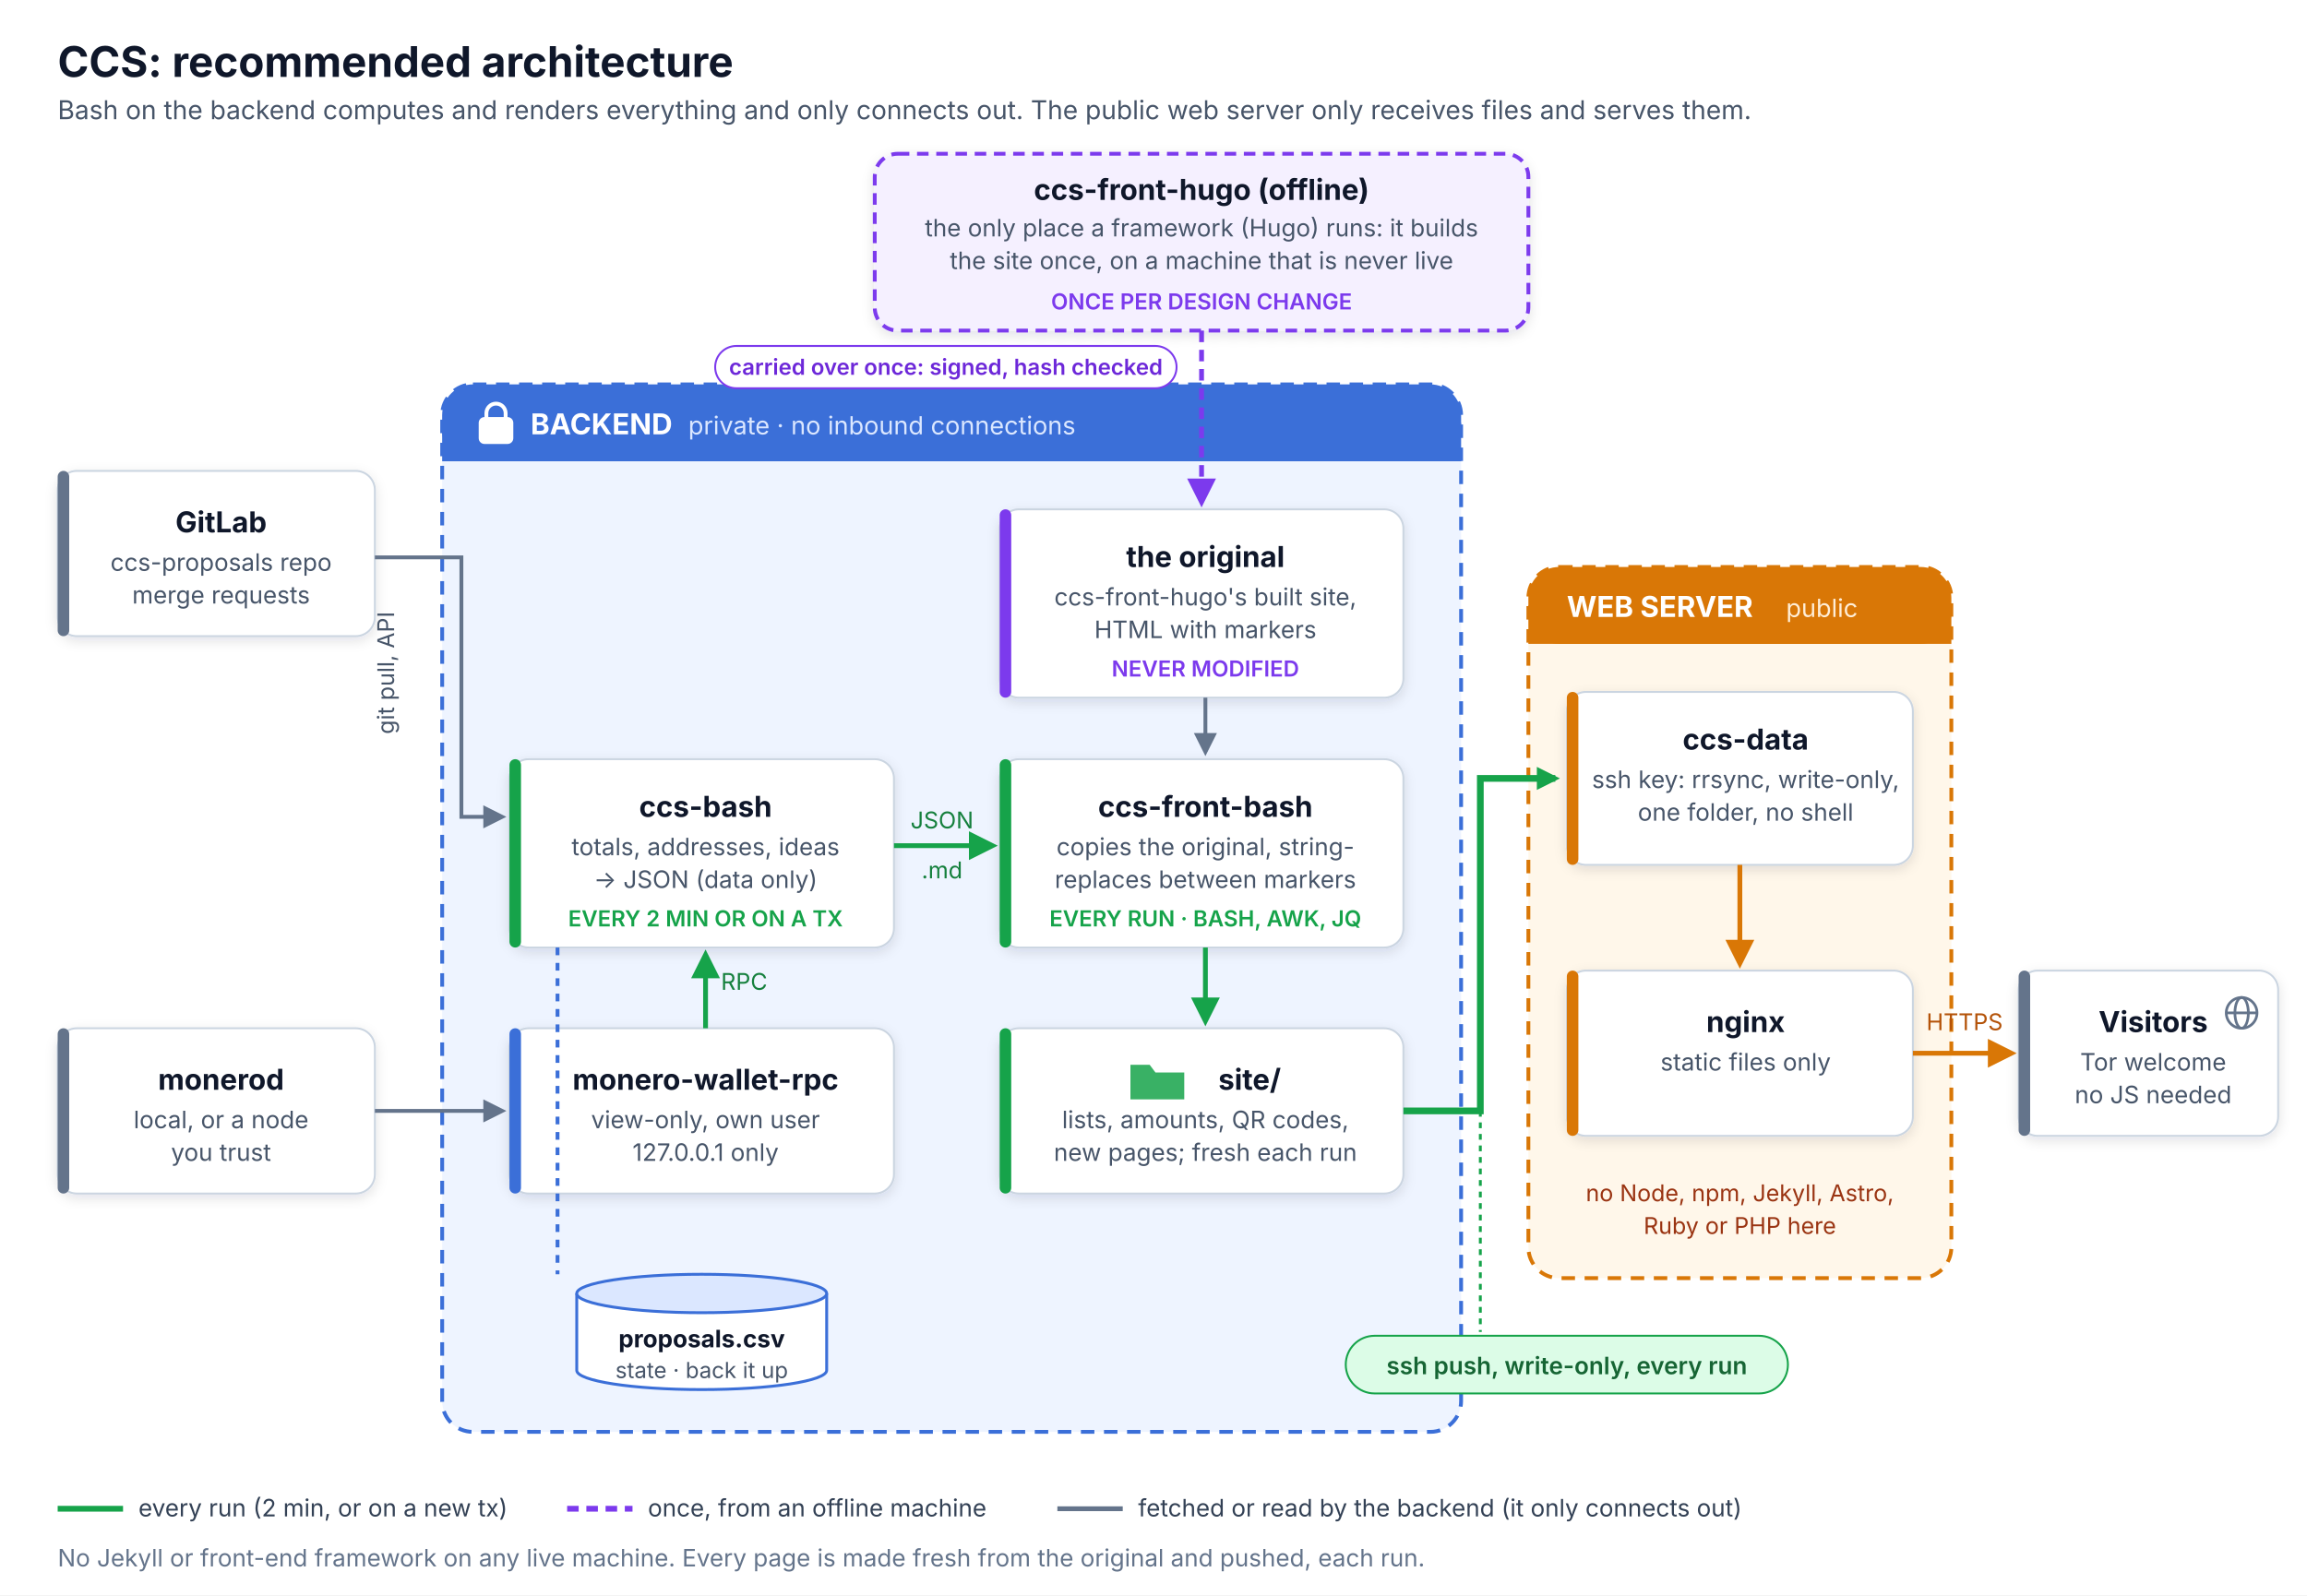
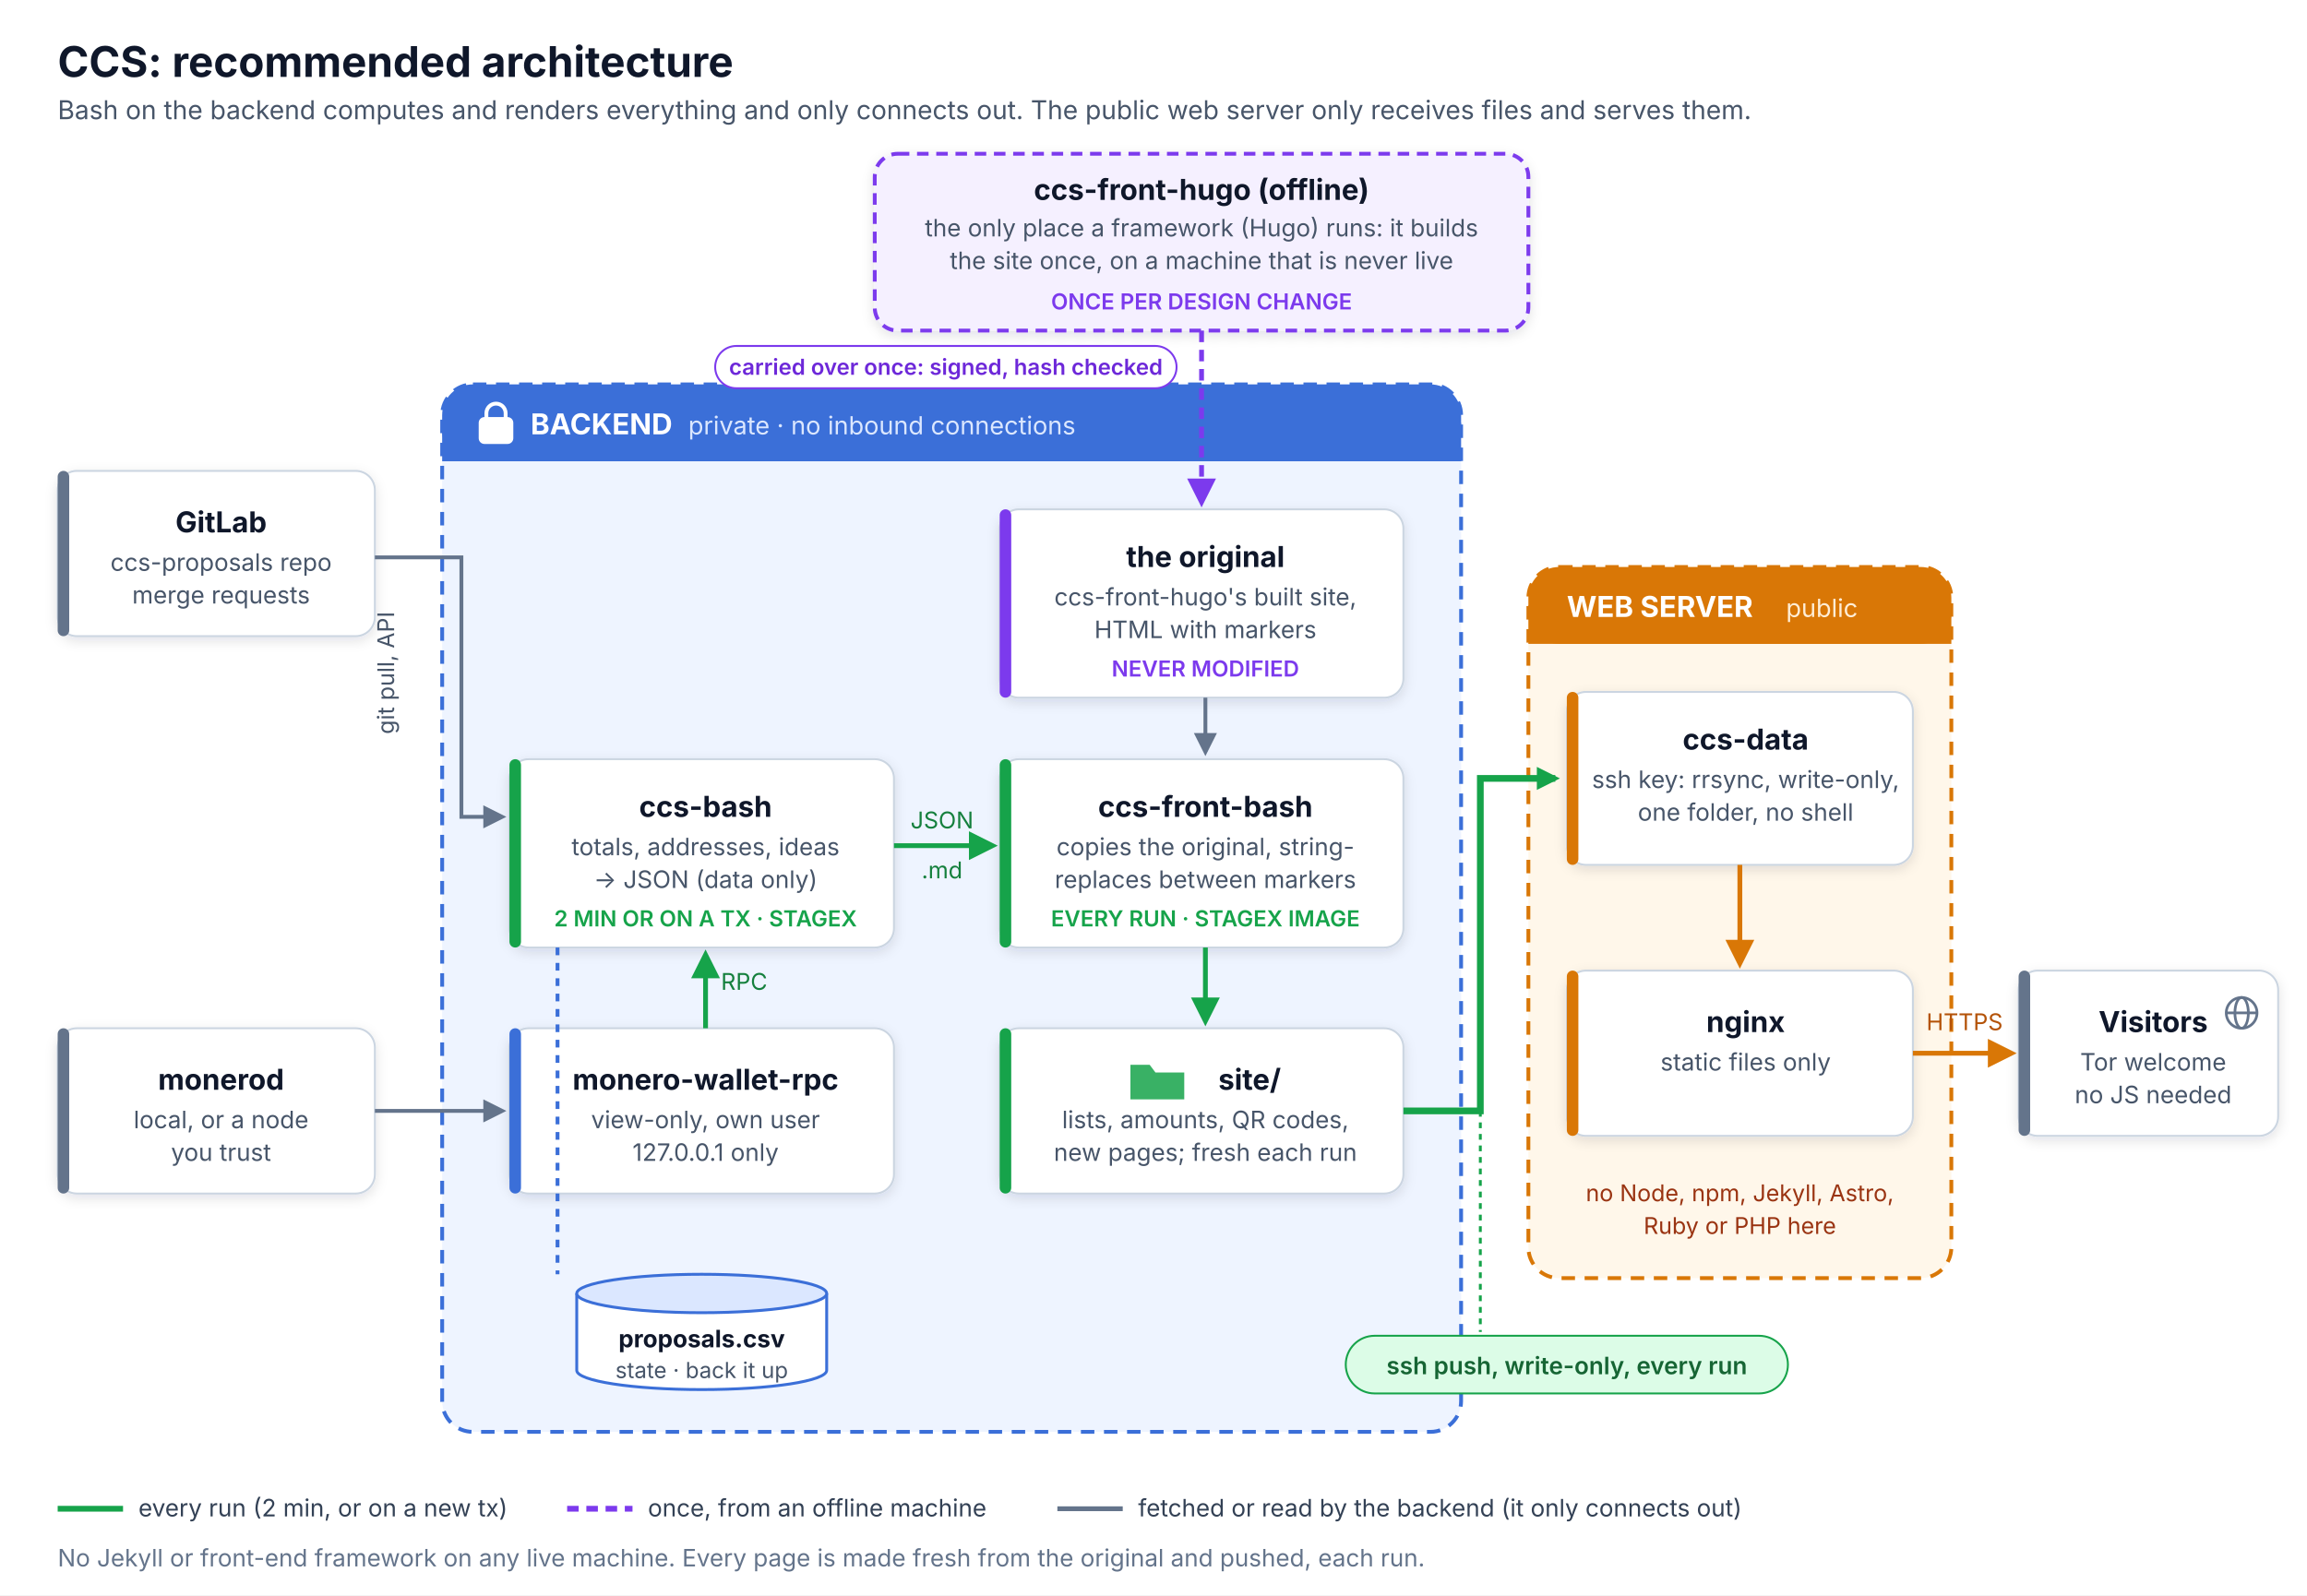
<svg xmlns="http://www.w3.org/2000/svg" viewBox="0 0 1200 830" width="1200" height="830" font-family="Inter, Helvetica, Arial, sans-serif">
  <defs>
    <filter id="sh" x="-10%" y="-10%" width="120%" height="130%">
      <feDropShadow dx="0" dy="2" stdDeviation="3" flood-color="#0f172a" flood-opacity="0.12" />
    </filter>
    <marker id="g" viewBox="0 0 10 10" refX="8" refY="5" markerWidth="6" markerHeight="6" orient="auto">
      <path d="M0,0 L10,5 L0,10 z" fill="#16a34a" />
    </marker>
    <marker id="gb" viewBox="0 0 10 10" refX="8" refY="5" markerWidth="12" markerHeight="12" markerUnits="userSpaceOnUse" orient="auto">
      <path d="M0,0 L10,5 L0,10 z" fill="#16a34a" />
    </marker>
    <marker id="p" viewBox="0 0 10 10" refX="8" refY="5" markerWidth="6" markerHeight="6" orient="auto">
      <path d="M0,0 L10,5 L0,10 z" fill="#7c3aed" />
    </marker>
    <marker id="s" viewBox="0 0 10 10" refX="8" refY="5" markerWidth="6" markerHeight="6" orient="auto">
      <path d="M0,0 L10,5 L0,10 z" fill="#64748b" />
    </marker>
    <marker id="o" viewBox="0 0 10 10" refX="8" refY="5" markerWidth="6" markerHeight="6" orient="auto">
      <path d="M0,0 L10,5 L0,10 z" fill="#d97706" />
    </marker>
  </defs>
  <rect width="1200" height="830" fill="#ffffff" />
  <text x="30" y="40" font-size="22" font-weight="700" fill="#0f172a">CCS: recommended architecture</text>
  <text x="30" y="62" font-size="13.5" fill="#475569">Bash on the backend computes and renders everything and only connects out. The public web server only receives files and serves them.</text>
  <g transform="translate(0,115)">
    <rect x="230" y="85" width="530" height="545" rx="16" fill="#eef4ff" stroke="#3b6fd8" stroke-width="2" stroke-dasharray="7 5" />
    <rect x="230" y="85" width="530" height="40" rx="16" fill="#3b6fd8" />
    <rect x="230" y="105" width="530" height="20" fill="#3b6fd8" />
    <g transform="translate(250,95)" fill="none" stroke="#ffffff" stroke-width="2">
      <rect x="0" y="8" width="16" height="12" rx="2" fill="#ffffff" />
      <path d="M3,8 V5 a5,5 0 0 1 10,0 V8" />
    </g>
    <text x="276" y="111" font-size="15" font-weight="700" fill="#ffffff">BACKEND</text>
    <text x="358" y="111" font-size="13" fill="#dbe7ff">private · no inbound connections</text>
    <rect x="795" y="180" width="220" height="370" rx="16" fill="#fff7ea" stroke="#d97706" stroke-width="2" stroke-dasharray="7 5" />
    <rect x="795" y="180" width="220" height="40" rx="16" fill="#d97706" />
    <rect x="795" y="200" width="220" height="20" fill="#d97706" />
    <text x="815" y="206" font-size="15" font-weight="700" fill="#ffffff">WEB SERVER</text>
    <text x="929" y="206" font-size="13" fill="#ffedd5">public</text>
    <g filter="url(#sh)">
      <rect x="30" y="130" width="165" height="86" rx="10" fill="#ffffff" stroke="#cbd5e1" />
      <rect x="30" y="420" width="165" height="86" rx="10" fill="#ffffff" stroke="#cbd5e1" />
    </g>
    <rect x="30" y="130" width="6" height="86" rx="3" fill="#64748b" />
    <rect x="30" y="420" width="6" height="86" rx="3" fill="#64748b" />
    <text x="115" y="162" text-anchor="middle" font-size="15" font-weight="700" fill="#0f172a">GitLab</text>
    <text x="115" y="182" text-anchor="middle" font-size="12.5" fill="#475569">ccs-proposals repo</text>
    <text x="115" y="199" text-anchor="middle" font-size="12.5" fill="#475569">merge requests</text>
    <text x="115" y="452" text-anchor="middle" font-size="15" font-weight="700" fill="#0f172a">monerod</text>
    <text x="115" y="472" text-anchor="middle" font-size="12.5" fill="#475569">local, or a node</text>
    <text x="115" y="489" text-anchor="middle" font-size="12.5" fill="#475569">you trust</text>
    <g filter="url(#sh)" fill="#ffffff" stroke="#cbd5e1">
      <rect x="520" y="150" width="210" height="98" rx="10" />
      <rect x="265" y="280" width="200" height="98" rx="10" />
      <rect x="520" y="280" width="210" height="98" rx="10" />
      <rect x="265" y="420" width="200" height="86" rx="10" />
      <rect x="520" y="420" width="210" height="86" rx="10" />
    </g>
    <rect x="520" y="150" width="6" height="98" rx="3" fill="#7c3aed" />
    <rect x="265" y="280" width="6" height="98" rx="3" fill="#16a34a" />
    <rect x="520" y="280" width="6" height="98" rx="3" fill="#16a34a" />
    <rect x="265" y="420" width="6" height="86" rx="3" fill="#3b6fd8" />
    <rect x="520" y="420" width="6" height="86" rx="3" fill="#16a34a" />
    <g text-anchor="middle">
      <text x="627" y="180" font-size="15" font-weight="700" fill="#0f172a">the original</text>
      <text x="627" y="200" font-size="12.5" fill="#475569">ccs-front-hugo's built site,</text>
      <text x="627" y="217" font-size="12.5" fill="#475569">HTML with markers</text>
      <text x="627" y="237" font-size="11.5" font-weight="600" fill="#7c3aed">NEVER MODIFIED</text>
      <text x="367" y="310" font-size="15" font-weight="700" fill="#0f172a">ccs-bash</text>
      <text x="367" y="330" font-size="12.5" fill="#475569">totals, addresses, ideas</text>
      <text x="367" y="347" font-size="12.5" fill="#475569">→ JSON (data only)</text>
-       <text x="367" y="367" font-size="11.5" font-weight="600" fill="#16a34a">EVERY 2 MIN OR ON A TX</text>
+       <text x="367" y="367" font-size="11.5" font-weight="600" fill="#16a34a">2 MIN OR ON A TX · STAGEX</text>
      <text x="627" y="310" font-size="15" font-weight="700" fill="#0f172a">ccs-front-bash</text>
      <text x="627" y="330" font-size="12.5" fill="#475569">copies the original, string-</text>
      <text x="627" y="347" font-size="12.5" fill="#475569">replaces between markers</text>
-       <text x="627" y="367" font-size="11.5" font-weight="600" fill="#16a34a">EVERY RUN · BASH, AWK, JQ</text>
+       <text x="627" y="367" font-size="11.5" font-weight="600" fill="#16a34a">EVERY RUN · STAGEX IMAGE</text>
      <text x="367" y="452" font-size="15" font-weight="700" fill="#0f172a">monero-wallet-rpc</text>
      <text x="367" y="472" font-size="12.5" fill="#475569">view-only, own user</text>
      <text x="367" y="489" font-size="12.5" fill="#475569">127.0.0.1 only</text>
      <text x="650" y="452" font-size="15" font-weight="700" fill="#0f172a">site/</text>
      <text x="627" y="472" font-size="12.5" fill="#475569">lists, amounts, QR codes,</text>
      <text x="627" y="489" font-size="12.5" fill="#475569">new pages; fresh each run</text>
    </g>
    <path d="M588,439 h10 l3,4 h15 v14 h-28 z" fill="#16a34a" opacity="0.85" />
    <g transform="translate(300,548)">
      <path d="M0,10 v40 a65,10 0 0 0 130,0 v-40" fill="#ffffff" stroke="#3b6fd8" stroke-width="1.5" />
      <ellipse cx="65" cy="10" rx="65" ry="10" fill="#dbe7ff" stroke="#3b6fd8" stroke-width="1.5" />
      <text x="65" y="38" text-anchor="middle" font-size="12.5" font-weight="700" fill="#0f172a">proposals.csv</text>
      <text x="65" y="54" text-anchor="middle" font-size="11.5" fill="#475569">state · back it up</text>
    </g>
    <g filter="url(#sh)" fill="#ffffff" stroke="#cbd5e1">
      <rect x="815" y="245" width="180" height="90" rx="10" />
      <rect x="815" y="390" width="180" height="86" rx="10" />
      <rect x="1050" y="390" width="135" height="86" rx="10" />
    </g>
    <rect x="815" y="245" width="6" height="90" rx="3" fill="#d97706" />
    <rect x="815" y="390" width="6" height="86" rx="3" fill="#d97706" />
    <rect x="1050" y="390" width="6" height="86" rx="3" fill="#64748b" />
    <g text-anchor="middle">
      <text x="908" y="275" font-size="15" font-weight="700" fill="#0f172a">ccs-data</text>
      <text x="908" y="295" font-size="12.5" fill="#475569">ssh key: rrsync, write-only,</text>
      <text x="908" y="312" font-size="12.5" fill="#475569">one folder, no shell</text>
      <text x="908" y="422" font-size="15" font-weight="700" fill="#0f172a">nginx</text>
      <text x="908" y="442" font-size="12.5" fill="#475569">static files only</text>
      <text x="1120" y="422" font-size="15" font-weight="700" fill="#0f172a">Visitors</text>
      <text x="1120" y="442" font-size="12.5" fill="#475569">Tor welcome</text>
      <text x="1120" y="459" font-size="12.5" fill="#475569">no JS needed</text>
    </g>
    <text x="905" y="510" text-anchor="middle" font-size="12" fill="#9a3412">no Node, npm, Jekyll, Astro,</text>
    <text x="905" y="527" text-anchor="middle" font-size="12" fill="#9a3412">Ruby or PHP here</text>
    <g transform="translate(1158,404)" fill="none" stroke="#64748b" stroke-width="1.4">
      <circle cx="8" cy="8" r="8" />
      <ellipse cx="8" cy="8" rx="3.5" ry="8" />
      <path d="M0,8 h16" />
    </g>
    <g fill="none" stroke="#64748b" stroke-width="2" marker-end="url(#s)">
      <path d="M195,175 H240 V310 H261" />
      <path d="M195,463 H261" />
    </g>
    <text x="200" y="262" font-size="12" fill="#475569" transform="rotate(-90 205 262)">git pull, API</text>
    <g fill="none" stroke="#16a34a" stroke-width="2.5" marker-end="url(#g)">
      <path d="M367,420 V382" />
      <path d="M465,325 H516" />
      <path d="M627,378 V416" />
    </g>
    <path d="M290,378 V548" fill="none" stroke="#3b6fd8" stroke-width="2" stroke-dasharray="4 4" />
    <text x="375" y="400" font-size="12" fill="#15803d">RPC</text>
    <text x="490" y="316" text-anchor="middle" font-size="12" fill="#15803d">JSON</text>
    <text x="490" y="342" text-anchor="middle" font-size="12" fill="#15803d">.md</text>
    <path d="M627,248 V276" fill="none" stroke="#64748b" stroke-width="2" marker-end="url(#s)" />
    <path d="M730,463 H770 V290 H809" fill="none" stroke="#16a34a" stroke-width="3.5" marker-end="url(#gb)" />
    <g transform="translate(700,580)">
      <rect x="0" y="0" width="230" height="30" rx="15" fill="#dcfce7" stroke="#16a34a" />
      <text x="115" y="20" text-anchor="middle" font-size="12.5" font-weight="600" fill="#166534">ssh push, write-only, every run</text>
    </g>
    <path d="M770,463 V578" fill="none" stroke="#16a34a" stroke-width="1.5" stroke-dasharray="3 3" />
    <path d="M905,335 V386" fill="none" stroke="#d97706" stroke-width="2.5" marker-end="url(#o)" />
    <path d="M995,433 H1046" fill="none" stroke="#d97706" stroke-width="2.5" marker-end="url(#o)" />
    <text x="1002" y="421" font-size="12" fill="#b45309">HTTPS</text>
  </g>
  <rect x="455" y="80" width="340" height="92" rx="12" fill="#f5f0ff" stroke="#7c3aed" stroke-width="2" stroke-dasharray="6 4" filter="url(#sh)" />
  <text x="625" y="104" text-anchor="middle" font-size="15" font-weight="700" fill="#0f172a">ccs-front-hugo (offline)</text>
  <text x="625" y="123" text-anchor="middle" font-size="12.5" fill="#475569">the only place a framework (Hugo) runs: it builds</text>
  <text x="625" y="140" text-anchor="middle" font-size="12.5" fill="#475569">the site once, on a machine that is never live</text>
  <text x="625" y="161" text-anchor="middle" font-size="11.5" font-weight="600" fill="#7c3aed">ONCE PER DESIGN CHANGE</text>
  <path d="M625,172 V261" fill="none" stroke="#7c3aed" stroke-width="2.5" stroke-dasharray="6 4" marker-end="url(#p)" />
  <g transform="translate(372,180)">
    <rect x="0" y="0" width="240" height="22" rx="11" fill="#ffffff" stroke="#7c3aed" />
    <text x="120" y="15" text-anchor="middle" font-size="11.5" font-weight="600" fill="#6d28d9">carried over once: signed, hash checked</text>
  </g>
  <g transform="translate(30,775)" font-size="12.5" fill="#334155">
    <path d="M0,10 H34" stroke="#16a34a" stroke-width="3" />
    <text x="42" y="14">every run (2 min, or on a new tx)</text>
    <path d="M265,10 H299" stroke="#7c3aed" stroke-width="3" stroke-dasharray="6 4" />
    <text x="307" y="14">once, from an offline machine</text>
    <path d="M520,10 H554" stroke="#64748b" stroke-width="2.5" />
    <text x="562" y="14">fetched or read by the backend (it only connects out)</text>
    <text x="0" y="40" fill="#64748b">No Jekyll or front-end framework on any live machine. Every page is made fresh from the original and pushed, each run.</text>
  </g>
</svg>
